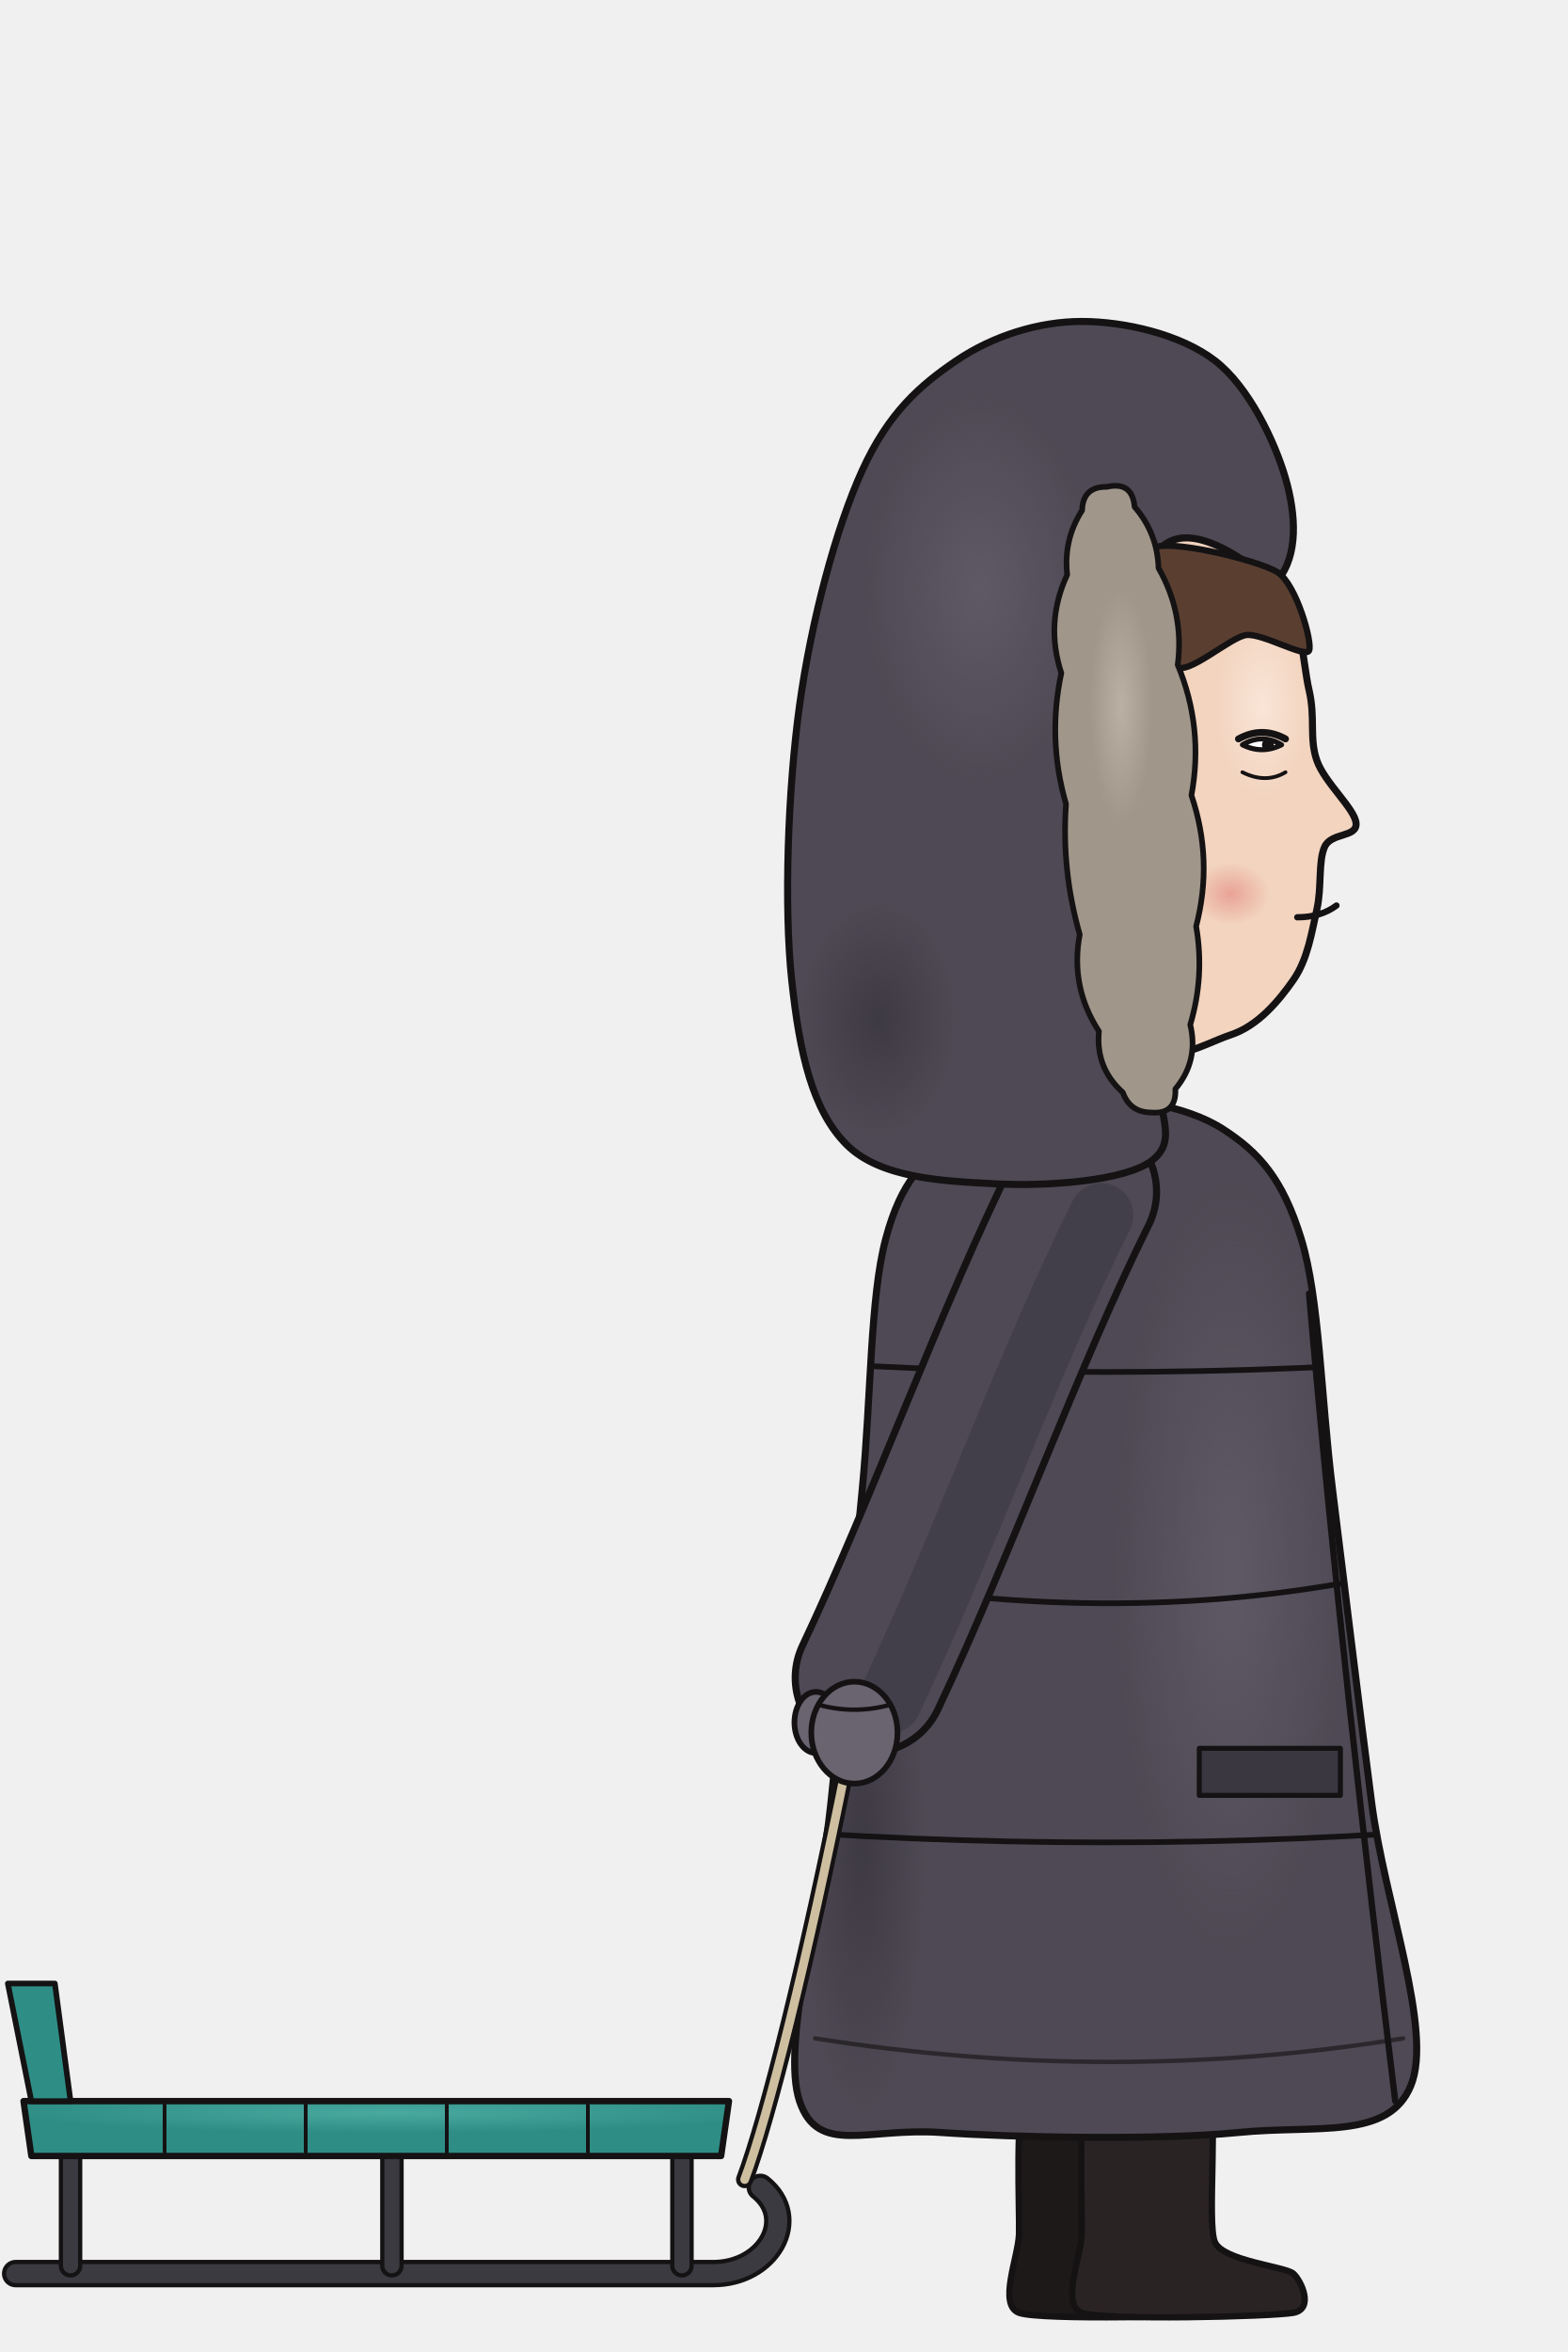
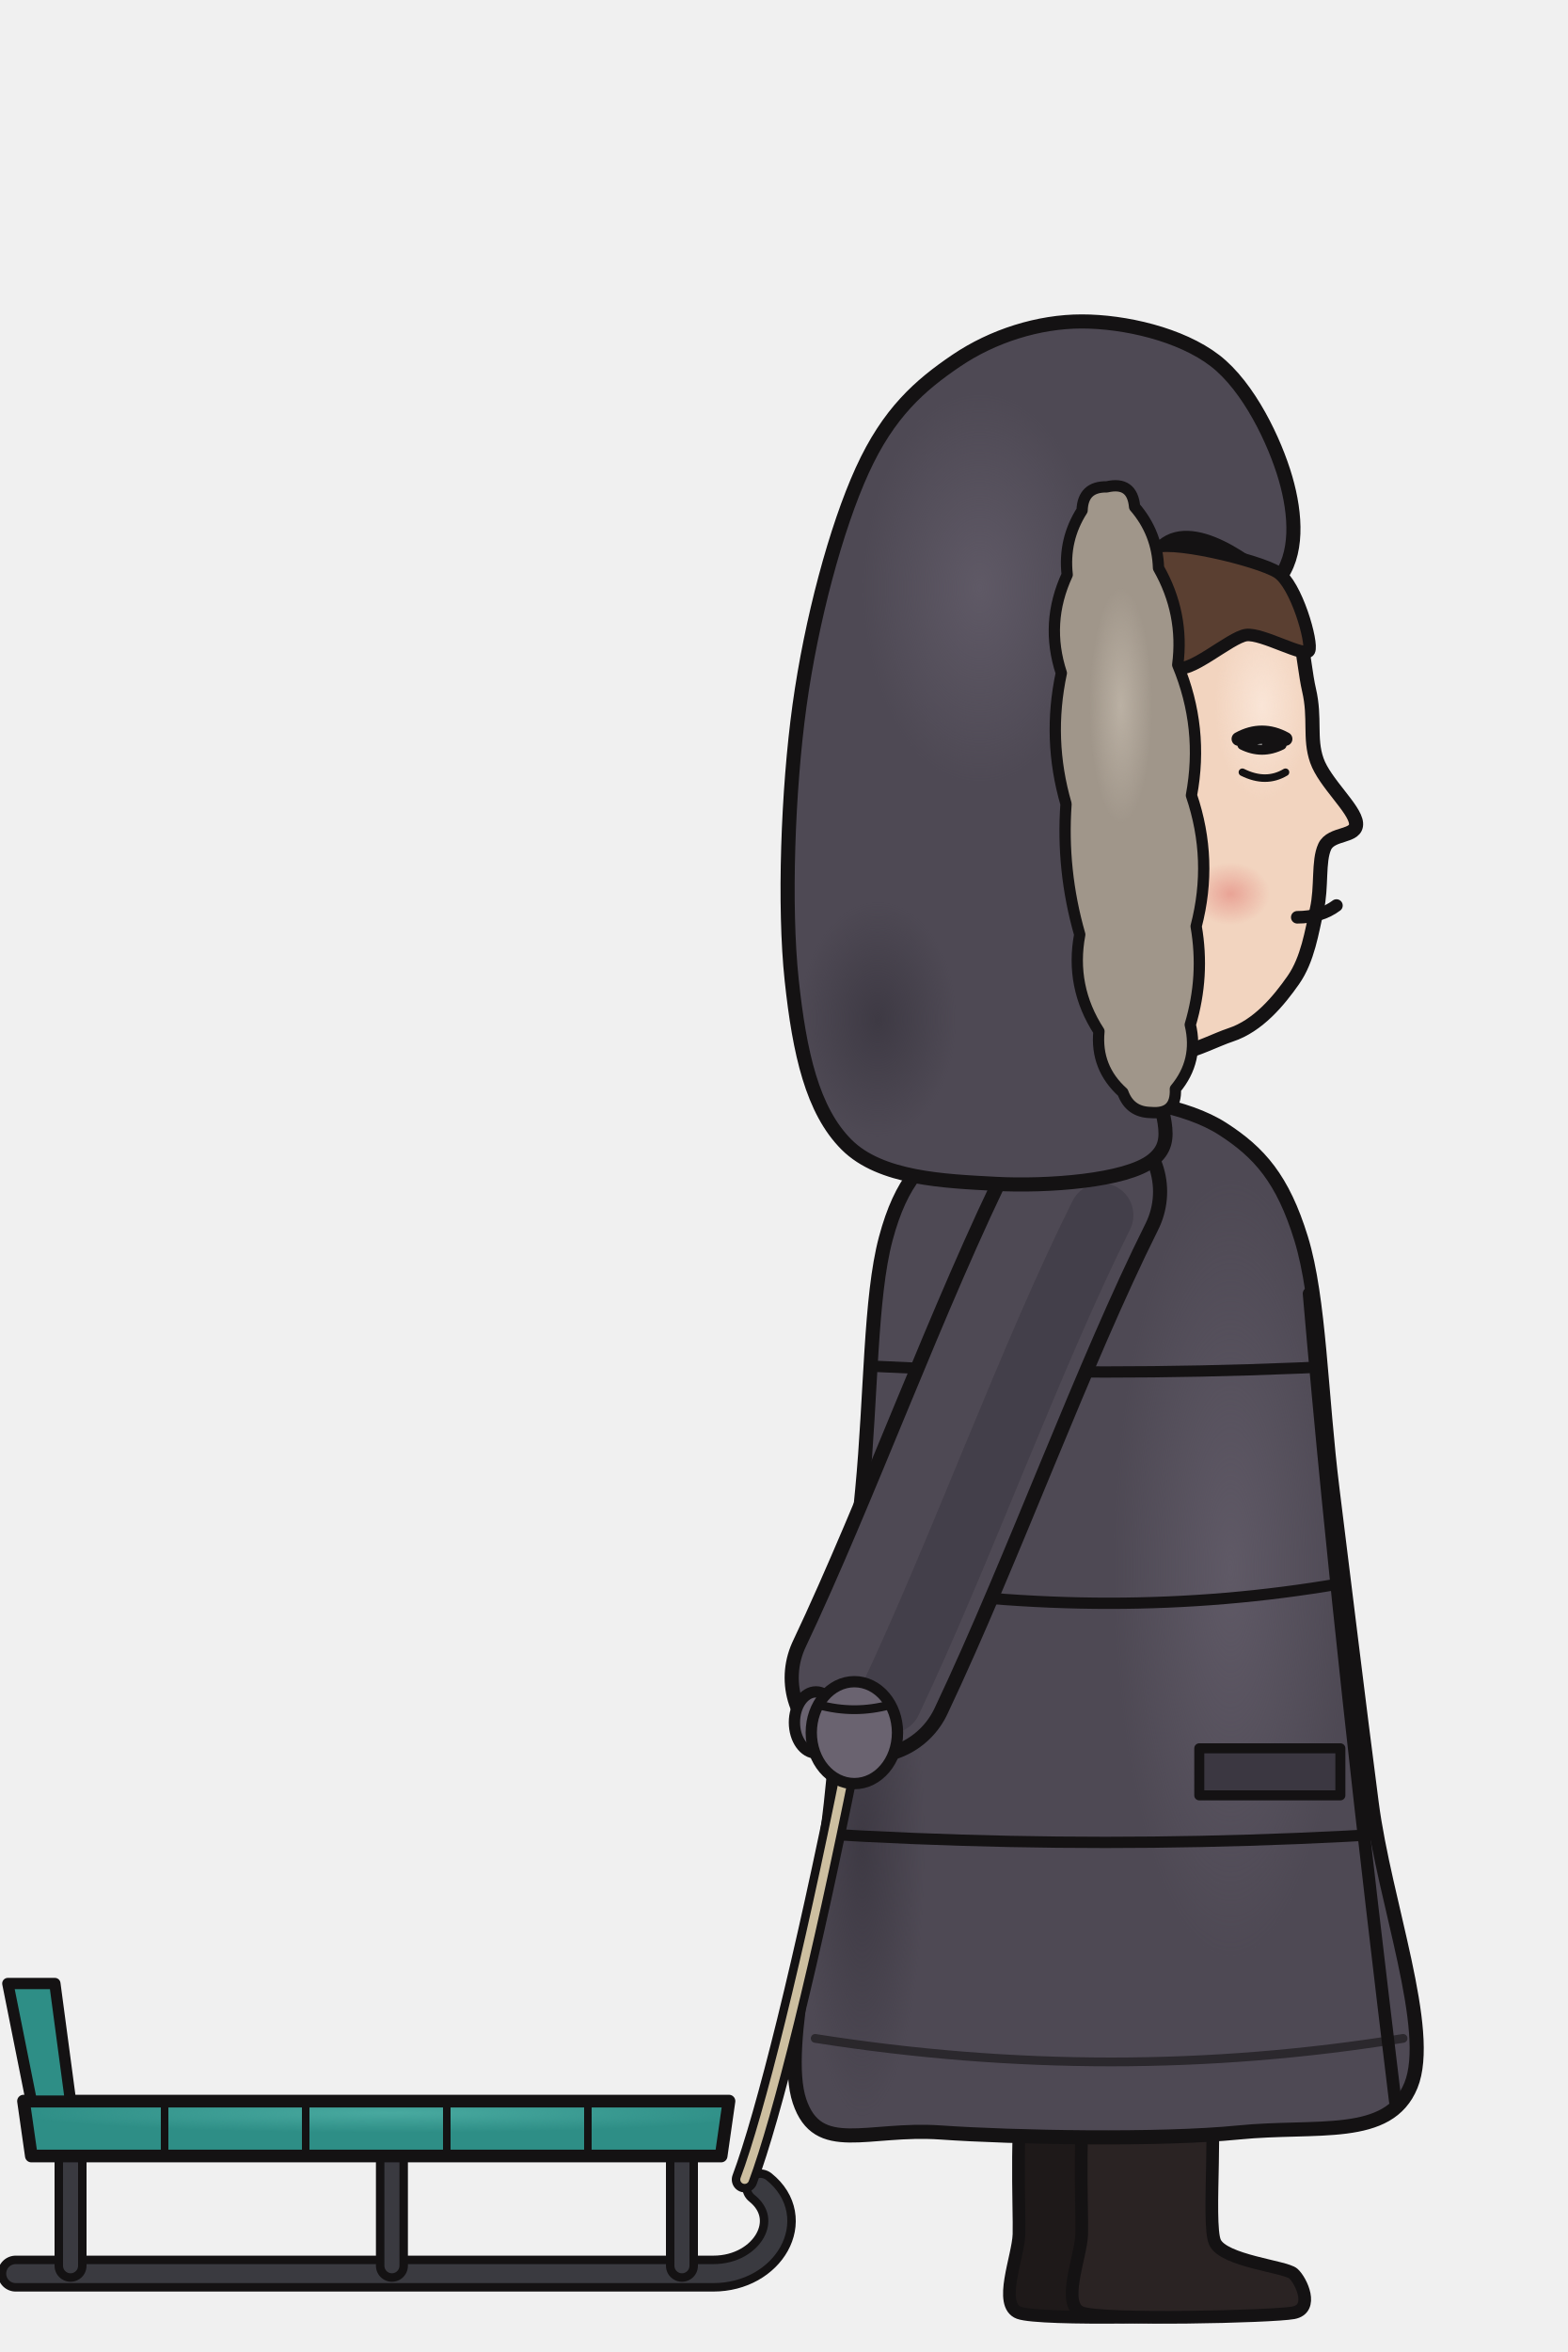
<svg xmlns="http://www.w3.org/2000/svg" width="800" height="1200" viewBox="0 0 400 600">
  <defs>
    <radialGradient id="g1">
      <stop offset="0" stop-color="#4DAEA4" stop-opacity="0.85" />
      <stop offset="0.0" stop-color="#4DAEA4" stop-opacity="0.85" />
      <stop offset="1" stop-color="#4DAEA4" stop-opacity="0" />
    </radialGradient>
    <clipPath id="s1">
      <path d="M6,536 L186,536 L184,550 L8,550 Z" />
    </clipPath>
    <radialGradient id="g2">
      <stop offset="0" stop-color="#625C69" stop-opacity="0.85" />
      <stop offset="0.0" stop-color="#625C69" stop-opacity="0.85" />
      <stop offset="1" stop-color="#625C69" stop-opacity="0" />
    </radialGradient>
    <clipPath id="s2">
      <path d="M232.0,280.0 C243.3,279.7 258.7,282.0 268.0,288.0 C277.3,294.0 283.3,300.7 288.0,316.0 C292.7,331.3 293.0,356.0 296.0,380.0 C299.0,404.0 302.7,434.7 306.0,460.0 C309.3,485.3 321.7,518.0 316.0,532.0 C310.3,546.0 292.0,542.0 272.0,544.0 C252.0,546.0 214.7,545.3 196.0,544.0 C177.3,542.7 164.7,550.0 160.0,536.0 C155.3,522.0 165.3,486.0 168.0,460.0 C170.7,434.0 173.7,404.0 176.0,380.0 C178.3,356.0 178.0,331.0 182.0,316.0 C186.0,301.0 191.7,296.0 200.0,290.0 C208.3,284.0 220.7,280.3 232.0,280.0 Z" />
    </clipPath>
    <radialGradient id="g3">
      <stop offset="0" stop-color="#3B3741" stop-opacity="0.85" />
      <stop offset="0.0" stop-color="#3B3741" stop-opacity="0.85" />
      <stop offset="1" stop-color="#3B3741" stop-opacity="0" />
    </radialGradient>
    <clipPath id="s3">
      <path d="M232.0,280.0 C243.3,279.7 258.7,282.0 268.0,288.0 C277.3,294.0 283.3,300.7 288.0,316.0 C292.7,331.3 293.0,356.0 296.0,380.0 C299.0,404.0 302.7,434.7 306.0,460.0 C309.3,485.3 321.7,518.0 316.0,532.0 C310.3,546.0 292.0,542.0 272.0,544.0 C252.0,546.0 214.7,545.3 196.0,544.0 C177.3,542.7 164.7,550.0 160.0,536.0 C155.3,522.0 165.3,486.0 168.0,460.0 C170.7,434.0 173.7,404.0 176.0,380.0 C178.3,356.0 178.0,331.0 182.0,316.0 C186.0,301.0 191.7,296.0 200.0,290.0 C208.3,284.0 220.7,280.3 232.0,280.0 Z" />
    </clipPath>
    <clipPath id="q4">
      <path d="M232.0,280.0 C243.3,279.7 258.7,282.0 268.0,288.0 C277.3,294.0 283.3,300.7 288.0,316.0 C292.7,331.3 293.0,356.0 296.0,380.0 C299.0,404.0 302.7,434.7 306.0,460.0 C309.3,485.3 321.7,518.0 316.0,532.0 C310.3,546.0 292.0,542.0 272.0,544.0 C252.0,546.0 214.7,545.3 196.0,544.0 C177.3,542.7 164.7,550.0 160.0,536.0 C155.3,522.0 165.3,486.0 168.0,460.0 C170.7,434.0 173.7,404.0 176.0,380.0 C178.3,356.0 178.0,331.0 182.0,316.0 C186.0,301.0 191.7,296.0 200.0,290.0 C208.3,284.0 220.7,280.3 232.0,280.0 Z" />
    </clipPath>
    <radialGradient id="g5">
      <stop offset="0" stop-color="#625C69" stop-opacity="0.85" />
      <stop offset="0.0" stop-color="#625C69" stop-opacity="0.85" />
      <stop offset="1" stop-color="#625C69" stop-opacity="0" />
    </radialGradient>
    <clipPath id="s5">
      <path d="M232.0,82.0 C243.0,82.0 257.3,85.3 266.0,92.0 C274.7,98.7 281.3,112.7 284.0,122.0 C286.7,131.3 287.3,141.7 282.0,148.0 C276.7,154.3 259.0,149.7 252.0,160.0 C245.0,170.3 240.3,191.7 240.0,210.0 C239.7,228.3 248.3,255.7 250.0,270.0 C251.7,284.3 256.7,290.7 250.0,296.0 C243.3,301.3 223.0,302.7 210.0,302.0 C197.0,301.3 180.7,300.7 172.0,292.0 C163.3,283.3 160.0,268.7 158.0,250.0 C156.0,231.3 157.0,201.7 160.0,180.0 C163.0,158.3 169.3,134.7 176.0,120.0 C182.7,105.3 190.7,98.3 200.0,92.0 C209.3,85.7 221.0,82.0 232.0,82.0 Z" />
    </clipPath>
    <radialGradient id="g6">
      <stop offset="0" stop-color="#3B3741" stop-opacity="0.85" />
      <stop offset="0.0" stop-color="#3B3741" stop-opacity="0.85" />
      <stop offset="1" stop-color="#3B3741" stop-opacity="0" />
    </radialGradient>
    <clipPath id="s6">
      <path d="M232.0,82.0 C243.0,82.0 257.3,85.3 266.0,92.0 C274.7,98.7 281.3,112.7 284.0,122.0 C286.7,131.3 287.3,141.7 282.0,148.0 C276.7,154.3 259.0,149.7 252.0,160.0 C245.0,170.3 240.3,191.7 240.0,210.0 C239.7,228.3 248.3,255.7 250.0,270.0 C251.7,284.3 256.7,290.7 250.0,296.0 C243.3,301.3 223.0,302.7 210.0,302.0 C197.0,301.3 180.7,300.7 172.0,292.0 C163.3,283.3 160.0,268.7 158.0,250.0 C156.0,231.3 157.0,201.7 160.0,180.0 C163.0,158.3 169.3,134.7 176.0,120.0 C182.7,105.3 190.7,98.3 200.0,92.0 C209.3,85.7 221.0,82.0 232.0,82.0 Z" />
    </clipPath>
    <radialGradient id="g7">
      <stop offset="0" stop-color="#FBE8DB" stop-opacity="0.85" />
      <stop offset="0.0" stop-color="#FBE8DB" stop-opacity="0.85" />
      <stop offset="1" stop-color="#FBE8DB" stop-opacity="0" />
    </radialGradient>
    <clipPath id="s7">
      <path d="M252.0,140.0 C259.7,131.7 275.7,144.0 282.0,150.0 C288.3,156.0 288.3,168.7 290.0,176.0 C291.7,183.3 290.0,188.3 292.0,194.0 C294.0,199.7 301.7,206.3 302.0,210.0 C302.3,213.7 295.7,212.3 294.0,216.0 C292.3,219.7 293.3,226.3 292.0,232.0 C290.7,237.7 289.7,244.7 286.0,250.0 C282.3,255.3 277.0,261.7 270.0,264.0 C263.0,266.3 249.7,274.7 244.0,264.0 C238.3,253.3 234.7,220.7 236.0,200.0 C237.3,179.3 244.3,148.3 252.0,140.0 Z" />
    </clipPath>
    <radialGradient id="g8">
      <stop offset="0" stop-color="#E79A8E" stop-opacity="0.85" />
      <stop offset="0.0" stop-color="#E79A8E" stop-opacity="0.85" />
      <stop offset="1" stop-color="#E79A8E" stop-opacity="0" />
    </radialGradient>
    <clipPath id="s8">
      <path d="M252.0,140.0 C259.7,131.7 275.7,144.0 282.0,150.0 C288.3,156.0 288.3,168.7 290.0,176.0 C291.7,183.3 290.0,188.3 292.0,194.0 C294.0,199.7 301.7,206.3 302.0,210.0 C302.3,213.7 295.7,212.3 294.0,216.0 C292.3,219.7 293.3,226.3 292.0,232.0 C290.7,237.7 289.7,244.7 286.0,250.0 C282.3,255.3 277.0,261.7 270.0,264.0 C263.0,266.3 249.7,274.7 244.0,264.0 C238.3,253.3 234.7,220.7 236.0,200.0 C237.3,179.3 244.3,148.3 252.0,140.0 Z" />
    </clipPath>
    <radialGradient id="g9">
      <stop offset="0" stop-color="#BFB5A8" stop-opacity="0.85" />
      <stop offset="0.0" stop-color="#BFB5A8" stop-opacity="0.85" />
      <stop offset="1" stop-color="#BFB5A8" stop-opacity="0" />
    </radialGradient>
    <clipPath id="s9">
      <path d="M260.0,202.9 Q265.6,219.4 261.2,236.3 Q263.4,249.0 259.7,261.4 Q261.9,270.6 255.9,277.8 Q256.2,284.4 249.6,283.8 Q244.3,283.7 242.5,278.7 Q235.5,272.4 236.4,263.1 Q229.0,251.7 231.5,238.4 Q226.8,222.0 228.0,205.1 Q223.2,188.6 226.8,171.7 Q222.6,158.9 228.3,146.6 Q227.3,137.7 232.1,130.2 Q232.3,124.1 238.4,124.2 Q244.9,122.7 245.5,129.3 Q251.3,136.0 251.6,144.9 Q258.2,156.5 256.5,169.6 Q263.2,185.7 260.0,202.9 Z" />
    </clipPath>
  </defs>
-   <path d="M4,580 L182,580 C196,580 204,566 194,558" fill="none" stroke="#141213" stroke-width="7" stroke-linejoin="round" stroke-linecap="round" />
+   <path d="M4,580 L182,580 C196,580 204,566 194,558" fill="none" stroke="#141213" stroke-width="9.16" stroke-linejoin="round" stroke-linecap="round" />
  <path d="M4,580 L182,580 C196,580 204,566 194,558" fill="none" stroke="#3A3A40" stroke-width="4.84" stroke-linejoin="round" stroke-linecap="round" />
-   <path d="M18,548 L18,578" fill="none" stroke="#141213" stroke-width="6" stroke-linejoin="round" stroke-linecap="round" />
+   <path d="M18,548 L18,578" fill="none" stroke="#141213" stroke-width="8.16" stroke-linejoin="round" stroke-linecap="round" />
  <path d="M18,548 L18,578" fill="none" stroke="#3A3A40" stroke-width="3.84" stroke-linejoin="round" stroke-linecap="round" />
-   <path d="M100.0,548 L100.0,578" fill="none" stroke="#141213" stroke-width="6" stroke-linejoin="round" stroke-linecap="round" />
+   <path d="M100.0,548 L100.0,578" fill="none" stroke="#141213" stroke-width="8.16" stroke-linejoin="round" stroke-linecap="round" />
  <path d="M100.0,548 L100.0,578" fill="none" stroke="#3A3A40" stroke-width="3.84" stroke-linejoin="round" stroke-linecap="round" />
-   <path d="M174,548 L174,578" fill="none" stroke="#141213" stroke-width="6" stroke-linejoin="round" stroke-linecap="round" />
+   <path d="M174,548 L174,578" fill="none" stroke="#141213" stroke-width="8.16" stroke-linejoin="round" stroke-linecap="round" />
  <path d="M174,548 L174,578" fill="none" stroke="#3A3A40" stroke-width="3.84" stroke-linejoin="round" stroke-linecap="round" />
  <path d="M6,536 L186,536 L184,550 L8,550 Z" fill="#2E8E86" />
  <g clip-path="url(#s1)">
    <ellipse cx="100.0" cy="539" rx="96.0" ry="5" fill="url(#g1)" />
  </g>
-   <path d="M6,536 L186,536 L184,550 L8,550 Z" fill="none" stroke="#141213" stroke-width="1.62" stroke-linejoin="round" stroke-linecap="round" />
-   <path d="M42.0,537 L42.0,549" fill="none" stroke="#141213" stroke-width="0.96" stroke-linejoin="round" stroke-linecap="round" />
-   <path d="M78.0,537 L78.0,549" fill="none" stroke="#141213" stroke-width="0.96" stroke-linejoin="round" stroke-linecap="round" />
-   <path d="M114.0,537 L114.0,549" fill="none" stroke="#141213" stroke-width="0.96" stroke-linejoin="round" stroke-linecap="round" />
-   <path d="M150.0,537 L150.0,549" fill="none" stroke="#141213" stroke-width="0.96" stroke-linejoin="round" stroke-linecap="round" />
-   <path d="M8,536 L2,506 L14,506 L18,536 Z" fill="#2E8E86" stroke="#141213" stroke-width="1.44" stroke-linejoin="round" stroke-linecap="round" />
+   <path d="M6,536 L186,536 L184,550 L8,550 Z" fill="none" stroke="#141213" stroke-width="3.24" stroke-linejoin="round" stroke-linecap="round" />
+   <path d="M42.0,537 L42.0,549" fill="none" stroke="#141213" stroke-width="1.92" stroke-linejoin="round" stroke-linecap="round" />
+   <path d="M78.0,537 L78.0,549" fill="none" stroke="#141213" stroke-width="1.92" stroke-linejoin="round" stroke-linecap="round" />
+   <path d="M114.0,537 L114.0,549" fill="none" stroke="#141213" stroke-width="1.92" stroke-linejoin="round" stroke-linecap="round" />
+   <path d="M150.0,537 L150.0,549" fill="none" stroke="#141213" stroke-width="1.92" stroke-linejoin="round" stroke-linecap="round" />
+   <path d="M8,536 L2,506 L14,506 L18,536 Z" fill="#2E8E86" stroke="#141213" stroke-width="2.88" stroke-linejoin="round" stroke-linecap="round" />
  <g transform="translate(44,0)">
-     <path d="M218.0,532.0 C221.2,528.2 244.8,528.0 248.0,532.0 C251.2,536.0 247.8,567.2 250.0,572.0 C252.2,576.8 268.0,578.2 270.0,580.0 C272.0,581.8 275.4,589.0 270.0,590.0 C264.6,591.0 221.4,592.0 216.0,590.0 C210.6,588.0 215.8,575.8 216.0,570.0 C216.2,564.2 214.8,535.8 218.0,532.0 Z" fill="#1E1919" stroke="#141213" stroke-width="1.62" stroke-linejoin="round" stroke-linecap="round" />
-     <path d="M234.0,532.0 C237.2,528.2 260.8,528.0 264.0,532.0 C267.2,536.0 263.8,567.2 266.0,572.0 C268.2,576.8 284.0,578.2 286.0,580.0 C288.0,581.8 291.4,589.0 286.0,590.0 C280.6,591.0 237.4,592.0 232.0,590.0 C226.6,588.0 231.8,575.8 232.0,570.0 C232.2,564.2 230.8,535.8 234.0,532.0 Z" fill="#2A2323" stroke="#141213" stroke-width="1.62" stroke-linejoin="round" stroke-linecap="round" />
+     <path d="M218.0,532.0 C221.2,528.2 244.8,528.0 248.0,532.0 C251.2,536.0 247.8,567.2 250.0,572.0 C252.2,576.8 268.0,578.2 270.0,580.0 C272.0,581.8 275.4,589.0 270.0,590.0 C264.6,591.0 221.4,592.0 216.0,590.0 C210.6,588.0 215.8,575.8 216.0,570.0 C216.2,564.2 214.8,535.8 218.0,532.0 Z" fill="#1E1919" stroke="#141213" stroke-width="3.24" stroke-linejoin="round" stroke-linecap="round" />
+     <path d="M234.0,532.0 C237.2,528.2 260.8,528.0 264.0,532.0 C267.2,536.0 263.8,567.2 266.0,572.0 C268.2,576.8 284.0,578.2 286.0,580.0 C288.0,581.8 291.4,589.0 286.0,590.0 C280.6,591.0 237.4,592.0 232.0,590.0 C226.6,588.0 231.8,575.8 232.0,570.0 C232.2,564.2 230.8,535.8 234.0,532.0 Z" fill="#2A2323" stroke="#141213" stroke-width="3.24" stroke-linejoin="round" stroke-linecap="round" />
    <path d="M232.0,280.0 C243.3,279.7 258.7,282.0 268.0,288.0 C277.3,294.0 283.3,300.7 288.0,316.0 C292.7,331.3 293.0,356.0 296.0,380.0 C299.0,404.0 302.7,434.7 306.0,460.0 C309.3,485.3 321.7,518.0 316.0,532.0 C310.3,546.0 292.0,542.0 272.0,544.0 C252.0,546.0 214.7,545.3 196.0,544.0 C177.3,542.7 164.7,550.0 160.0,536.0 C155.3,522.0 165.3,486.0 168.0,460.0 C170.7,434.0 173.7,404.0 176.0,380.0 C178.3,356.0 178.0,331.0 182.0,316.0 C186.0,301.0 191.7,296.0 200.0,290.0 C208.3,284.0 220.7,280.3 232.0,280.0 Z" fill="#4E4954" />
    <g clip-path="url(#s2)">
      <ellipse cx="270" cy="400" rx="30" ry="100" fill="url(#g2)" />
    </g>
    <g clip-path="url(#s3)">
      <ellipse cx="176" cy="470" rx="16" ry="70" fill="url(#g3)" />
    </g>
-     <path d="M232.0,280.0 C243.3,279.7 258.7,282.0 268.0,288.0 C277.3,294.0 283.3,300.7 288.0,316.0 C292.7,331.3 293.0,356.0 296.0,380.0 C299.0,404.0 302.7,434.7 306.0,460.0 C309.3,485.3 321.7,518.0 316.0,532.0 C310.3,546.0 292.0,542.0 272.0,544.0 C252.0,546.0 214.7,545.3 196.0,544.0 C177.3,542.7 164.7,550.0 160.0,536.0 C155.3,522.0 165.3,486.0 168.0,460.0 C170.7,434.0 173.7,404.0 176.0,380.0 C178.3,356.0 178.0,331.0 182.0,316.0 C186.0,301.0 191.7,296.0 200.0,290.0 C208.3,284.0 220.7,280.3 232.0,280.0 Z" fill="none" stroke="#141213" stroke-width="1.8" stroke-linejoin="round" stroke-linecap="round" />
+     <path d="M232.0,280.0 C243.3,279.7 258.7,282.0 268.0,288.0 C277.3,294.0 283.3,300.7 288.0,316.0 C292.7,331.3 293.0,356.0 296.0,380.0 C299.0,404.0 302.7,434.7 306.0,460.0 C309.3,485.3 321.7,518.0 316.0,532.0 C310.3,546.0 292.0,542.0 272.0,544.0 C252.0,546.0 214.7,545.3 196.0,544.0 C177.3,542.7 164.7,550.0 160.0,536.0 C155.3,522.0 165.3,486.0 168.0,460.0 C170.7,434.0 173.7,404.0 176.0,380.0 C178.3,356.0 178.0,331.0 182.0,316.0 C186.0,301.0 191.7,296.0 200.0,290.0 C208.3,284.0 220.7,280.3 232.0,280.0 Z" fill="none" stroke="#141213" stroke-width="3.6" stroke-linejoin="round" stroke-linecap="round" />
    <g clip-path="url(#q4)">
-       <path d="M140,346 Q238.0,354 336,346" fill="none" stroke="#141213" stroke-width="1.44" stroke-linejoin="round" stroke-linecap="round" />
-       <path d="M140,466 Q238.0,474 336,466" fill="none" stroke="#141213" stroke-width="1.44" stroke-linejoin="round" stroke-linecap="round" />
+       <path d="M140,346 Q238.0,354 336,346" fill="none" stroke="#141213" stroke-width="2.88" stroke-linejoin="round" stroke-linecap="round" />
+       <path d="M140,466 Q238.0,474 336,466" fill="none" stroke="#141213" stroke-width="2.88" stroke-linejoin="round" stroke-linecap="round" />
    </g>
-     <path d="M290,330 C296,400 304,470 312,536" fill="none" stroke="#141213" stroke-width="1.6" stroke-linejoin="round" stroke-linecap="round" />
-     <path d="M178,404 Q240,414 298,404" fill="none" stroke="#141213" stroke-width="1.44" stroke-linejoin="round" stroke-linecap="round" />
-     <path d="M164,520 Q240,532 314,520" fill="none" stroke="#141213" stroke-width="1.12" stroke-linejoin="round" stroke-linecap="round" opacity="0.6" />
-     <path d="M262,446 L298,446 L298,458 L262,458 Z" fill="#3B3741" stroke="#141213" stroke-width="1.28" stroke-linejoin="round" stroke-linecap="round" />
-     <path d="M232,304 C214,340 196,390 178,428" fill="none" stroke="#141213" stroke-width="40" stroke-linejoin="round" stroke-linecap="round" />
+     <path d="M290,330 C296,400 304,470 312,536" fill="none" stroke="#141213" stroke-width="3.2" stroke-linejoin="round" stroke-linecap="round" />
+     <path d="M178,404 Q240,414 298,404" fill="none" stroke="#141213" stroke-width="2.88" stroke-linejoin="round" stroke-linecap="round" />
+     <path d="M164,520 Q240,532 314,520" fill="none" stroke="#141213" stroke-width="2.24" stroke-linejoin="round" stroke-linecap="round" opacity="0.6" />
+     <path d="M262,446 L298,446 L298,458 L262,458 Z" fill="#3B3741" stroke="#141213" stroke-width="2.56" stroke-linejoin="round" stroke-linecap="round" />
+     <path d="M232,304 C214,340 196,390 178,428" fill="none" stroke="#141213" stroke-width="43.6" stroke-linejoin="round" stroke-linecap="round" />
    <path d="M232,304 C214,340 196,390 178,428" fill="none" stroke="#4E4954" stroke-width="36.4" stroke-linejoin="round" stroke-linecap="round" />
    <path d="M232,304 C214,340 196,390 178,428" fill="none" stroke="#3B3741" stroke-width="16.38" stroke-linejoin="round" stroke-linecap="round" transform="translate(5,6)" opacity="0.55" />
-     <path d="M172,450 C162,500 152,540 146,556" fill="none" stroke="#141213" stroke-width="4.4" stroke-linejoin="round" stroke-linecap="round" />
+     <path d="M172,450 C162,500 152,540 146,556" fill="none" stroke="#141213" stroke-width="6.56" stroke-linejoin="round" stroke-linecap="round" />
    <path d="M172,450 C162,500 152,540 146,556" fill="none" stroke="#CDBFA0" stroke-width="2.24" stroke-linejoin="round" stroke-linecap="round" />
-     <ellipse cx="164.2" cy="439.4" rx="5.5" ry="7.8" fill="#6A6370" stroke="#141213" stroke-width="1.44" />
-     <ellipse cx="174.0" cy="442.0" rx="11.0" ry="13.0" fill="#6A6370" stroke="#141213" stroke-width="1.44" />
-     <path d="M164.9,434.9 Q174.0,437.4 183.1,434.9" fill="none" stroke="#141213" stroke-width="1.12" stroke-linejoin="round" stroke-linecap="round" />
+     <ellipse cx="164.2" cy="439.4" rx="5.5" ry="7.8" fill="#6A6370" stroke="#141213" stroke-width="2.88" />
+     <ellipse cx="174.0" cy="442.0" rx="11.0" ry="13.0" fill="#6A6370" stroke="#141213" stroke-width="2.88" />
+     <path d="M164.9,434.9 Q174.0,437.4 183.1,434.9" fill="none" stroke="#141213" stroke-width="2.24" stroke-linejoin="round" stroke-linecap="round" />
    <path d="M232.0,82.0 C243.0,82.0 257.3,85.3 266.0,92.0 C274.7,98.7 281.3,112.7 284.0,122.0 C286.7,131.3 287.3,141.7 282.0,148.0 C276.7,154.3 259.0,149.7 252.0,160.0 C245.0,170.3 240.3,191.7 240.0,210.0 C239.7,228.3 248.3,255.7 250.0,270.0 C251.7,284.3 256.7,290.7 250.0,296.0 C243.3,301.3 223.0,302.7 210.0,302.0 C197.0,301.3 180.7,300.7 172.0,292.0 C163.3,283.3 160.0,268.7 158.0,250.0 C156.0,231.3 157.0,201.7 160.0,180.0 C163.0,158.3 169.3,134.7 176.0,120.0 C182.7,105.3 190.7,98.3 200.0,92.0 C209.3,85.7 221.0,82.0 232.0,82.0 Z" fill="#4E4954" />
    <g clip-path="url(#s5)">
      <ellipse cx="206" cy="150" rx="30" ry="50" fill="url(#g5)" />
    </g>
    <g clip-path="url(#s6)">
      <ellipse cx="180" cy="260" rx="20" ry="30" fill="url(#g6)" />
    </g>
-     <path d="M232.0,82.0 C243.0,82.0 257.3,85.3 266.0,92.0 C274.7,98.7 281.3,112.7 284.0,122.0 C286.7,131.3 287.3,141.7 282.0,148.0 C276.7,154.3 259.0,149.7 252.0,160.0 C245.0,170.3 240.3,191.7 240.0,210.0 C239.7,228.3 248.3,255.7 250.0,270.0 C251.7,284.3 256.7,290.7 250.0,296.0 C243.3,301.3 223.0,302.7 210.0,302.0 C197.0,301.3 180.7,300.7 172.0,292.0 C163.3,283.3 160.0,268.7 158.0,250.0 C156.0,231.3 157.0,201.7 160.0,180.0 C163.0,158.3 169.3,134.7 176.0,120.0 C182.7,105.3 190.7,98.3 200.0,92.0 C209.3,85.7 221.0,82.0 232.0,82.0 Z" fill="none" stroke="#141213" stroke-width="1.8" stroke-linejoin="round" stroke-linecap="round" />
+     <path d="M232.0,82.0 C243.0,82.0 257.3,85.3 266.0,92.0 C274.7,98.7 281.3,112.7 284.0,122.0 C286.7,131.3 287.3,141.7 282.0,148.0 C276.7,154.3 259.0,149.7 252.0,160.0 C245.0,170.3 240.3,191.7 240.0,210.0 C239.7,228.3 248.3,255.7 250.0,270.0 C251.7,284.3 256.7,290.7 250.0,296.0 C243.3,301.3 223.0,302.7 210.0,302.0 C197.0,301.3 180.7,300.7 172.0,292.0 C163.3,283.3 160.0,268.7 158.0,250.0 C156.0,231.3 157.0,201.7 160.0,180.0 C163.0,158.3 169.3,134.7 176.0,120.0 C182.7,105.3 190.7,98.3 200.0,92.0 C209.3,85.7 221.0,82.0 232.0,82.0 Z" fill="none" stroke="#141213" stroke-width="3.6" stroke-linejoin="round" stroke-linecap="round" />
    <path d="M252.0,140.0 C259.7,131.7 275.7,144.0 282.0,150.0 C288.3,156.0 288.3,168.7 290.0,176.0 C291.7,183.3 290.0,188.3 292.0,194.0 C294.0,199.7 301.7,206.3 302.0,210.0 C302.3,213.7 295.7,212.3 294.0,216.0 C292.3,219.7 293.3,226.3 292.0,232.0 C290.7,237.7 289.7,244.7 286.0,250.0 C282.3,255.3 277.0,261.7 270.0,264.0 C263.0,266.3 249.7,274.7 244.0,264.0 C238.3,253.3 234.7,220.7 236.0,200.0 C237.3,179.3 244.3,148.3 252.0,140.0 Z" fill="#F2D4BF" />
    <g clip-path="url(#s7)">
      <ellipse cx="278" cy="180" rx="12" ry="24" fill="url(#g7)" />
    </g>
    <g clip-path="url(#s8)">
      <ellipse cx="270" cy="228" rx="10" ry="8" fill="url(#g8)" />
    </g>
-     <path d="M252.0,140.0 C259.7,131.7 275.7,144.0 282.0,150.0 C288.3,156.0 288.3,168.7 290.0,176.0 C291.7,183.3 290.0,188.3 292.0,194.0 C294.0,199.7 301.7,206.3 302.0,210.0 C302.3,213.7 295.7,212.3 294.0,216.0 C292.3,219.7 293.3,226.3 292.0,232.0 C290.7,237.7 289.7,244.7 286.0,250.0 C282.3,255.3 277.0,261.7 270.0,264.0 C263.0,266.3 249.7,274.7 244.0,264.0 C238.3,253.3 234.7,220.7 236.0,200.0 C237.3,179.3 244.3,148.3 252.0,140.0 Z" fill="none" stroke="#141213" stroke-width="1.8" stroke-linejoin="round" stroke-linecap="round" />
-     <path d="M250.0,140.0 C253.1,137.1 277.2,142.9 282.0,146.0 C286.8,149.1 291.0,164.1 290.0,166.0 C289.0,167.9 278.1,161.5 274.0,162.0 C269.9,162.5 258.9,172.6 256.0,170.0 C253.1,167.4 246.9,142.9 250.0,140.0 Z" fill="#5A3F31" stroke="#141213" stroke-width="1.6" stroke-linejoin="round" stroke-linecap="round" />
-     <path d="M273,190 Q278,187.0 283,190 Q278,192.5 273,190 Z" fill="#FFFFFF" stroke="#141213" stroke-width="1.28" stroke-linejoin="round" stroke-linecap="round" />
+     <path d="M252.0,140.0 C259.7,131.7 275.7,144.0 282.0,150.0 C288.3,156.0 288.3,168.7 290.0,176.0 C291.7,183.3 290.0,188.3 292.0,194.0 C294.0,199.7 301.7,206.3 302.0,210.0 C302.3,213.7 295.7,212.3 294.0,216.0 C292.3,219.7 293.3,226.3 292.0,232.0 C290.7,237.7 289.7,244.7 286.0,250.0 C282.3,255.3 277.0,261.7 270.0,264.0 C263.0,266.3 249.7,274.7 244.0,264.0 C238.3,253.3 234.7,220.7 236.0,200.0 C237.3,179.3 244.3,148.3 252.0,140.0 Z" fill="none" stroke="#141213" stroke-width="3.6" stroke-linejoin="round" stroke-linecap="round" />
+     <path d="M250.0,140.0 C253.1,137.1 277.2,142.9 282.0,146.0 C286.8,149.1 291.0,164.1 290.0,166.0 C289.0,167.9 278.1,161.5 274.0,162.0 C269.9,162.5 258.9,172.6 256.0,170.0 C253.1,167.4 246.9,142.9 250.0,140.0 Z" fill="#5A3F31" stroke="#141213" stroke-width="3.2" stroke-linejoin="round" stroke-linecap="round" />
+     <path d="M273,190 Q278,187.0 283,190 Q278,192.5 273,190 Z" fill="#FFFFFF" stroke="#141213" stroke-width="2.56" stroke-linejoin="round" stroke-linecap="round" />
    <ellipse cx="279.5" cy="190.0" rx="1.5" ry="1.5" fill="#141213" />
-     <path d="M272.0,188.5 Q278,185.2 284.0,188.5" fill="none" stroke="#141213" stroke-width="1.76" stroke-linejoin="round" stroke-linecap="round" />
-     <path d="M273,197 Q279,200 284,197" fill="none" stroke="#141213" stroke-width="0.96" stroke-linejoin="round" stroke-linecap="round" />
-     <path d="M287,234 Q293,234 297,231" fill="none" stroke="#141213" stroke-width="1.6" stroke-linejoin="round" stroke-linecap="round" />
+     <path d="M272.0,188.5 Q278,185.2 284.0,188.5" fill="none" stroke="#141213" stroke-width="3.52" stroke-linejoin="round" stroke-linecap="round" />
+     <path d="M273,197 Q279,200 284,197" fill="none" stroke="#141213" stroke-width="1.92" stroke-linejoin="round" stroke-linecap="round" />
+     <path d="M287,234 Q293,234 297,231" fill="none" stroke="#141213" stroke-width="3.2" stroke-linejoin="round" stroke-linecap="round" />
    <path d="M260.0,202.9 Q265.6,219.4 261.2,236.3 Q263.4,249.0 259.7,261.4 Q261.9,270.6 255.9,277.8 Q256.2,284.4 249.6,283.8 Q244.3,283.7 242.5,278.7 Q235.5,272.4 236.4,263.1 Q229.0,251.7 231.5,238.4 Q226.8,222.0 228.0,205.1 Q223.2,188.6 226.8,171.7 Q222.6,158.9 228.3,146.6 Q227.3,137.7 232.1,130.2 Q232.3,124.1 238.4,124.2 Q244.9,122.7 245.5,129.3 Q251.3,136.0 251.6,144.9 Q258.2,156.5 256.5,169.6 Q263.2,185.7 260.0,202.9 Z" fill="#A0968A" />
    <g clip-path="url(#s9)">
      <ellipse cx="242" cy="180" rx="8" ry="30" fill="url(#g9)" />
    </g>
-     <path d="M260.0,202.9 Q265.6,219.4 261.2,236.3 Q263.4,249.0 259.7,261.4 Q261.9,270.6 255.9,277.8 Q256.2,284.4 249.6,283.8 Q244.3,283.7 242.5,278.7 Q235.5,272.4 236.4,263.1 Q229.0,251.7 231.5,238.4 Q226.8,222.0 228.0,205.1 Q223.2,188.6 226.8,171.7 Q222.6,158.9 228.3,146.6 Q227.3,137.7 232.1,130.2 Q232.3,124.1 238.4,124.2 Q244.9,122.7 245.5,129.3 Q251.3,136.0 251.6,144.9 Q258.2,156.5 256.5,169.6 Q263.2,185.7 260.0,202.9 Z" fill="none" stroke="#141213" stroke-width="1.44" stroke-linejoin="round" stroke-linecap="round" />
+     <path d="M260.0,202.9 Q265.6,219.4 261.2,236.3 Q263.4,249.0 259.7,261.4 Q261.9,270.6 255.9,277.8 Q256.2,284.4 249.6,283.8 Q244.3,283.7 242.5,278.7 Q235.5,272.4 236.4,263.1 Q229.0,251.7 231.5,238.4 Q226.8,222.0 228.0,205.1 Q223.2,188.6 226.8,171.7 Q222.6,158.9 228.3,146.6 Q227.3,137.7 232.1,130.2 Q232.3,124.1 238.4,124.2 Q244.9,122.7 245.5,129.3 Q251.3,136.0 251.6,144.9 Q258.2,156.5 256.5,169.6 Q263.2,185.7 260.0,202.9 Z" fill="none" stroke="#141213" stroke-width="2.88" stroke-linejoin="round" stroke-linecap="round" />
  </g>
</svg>
